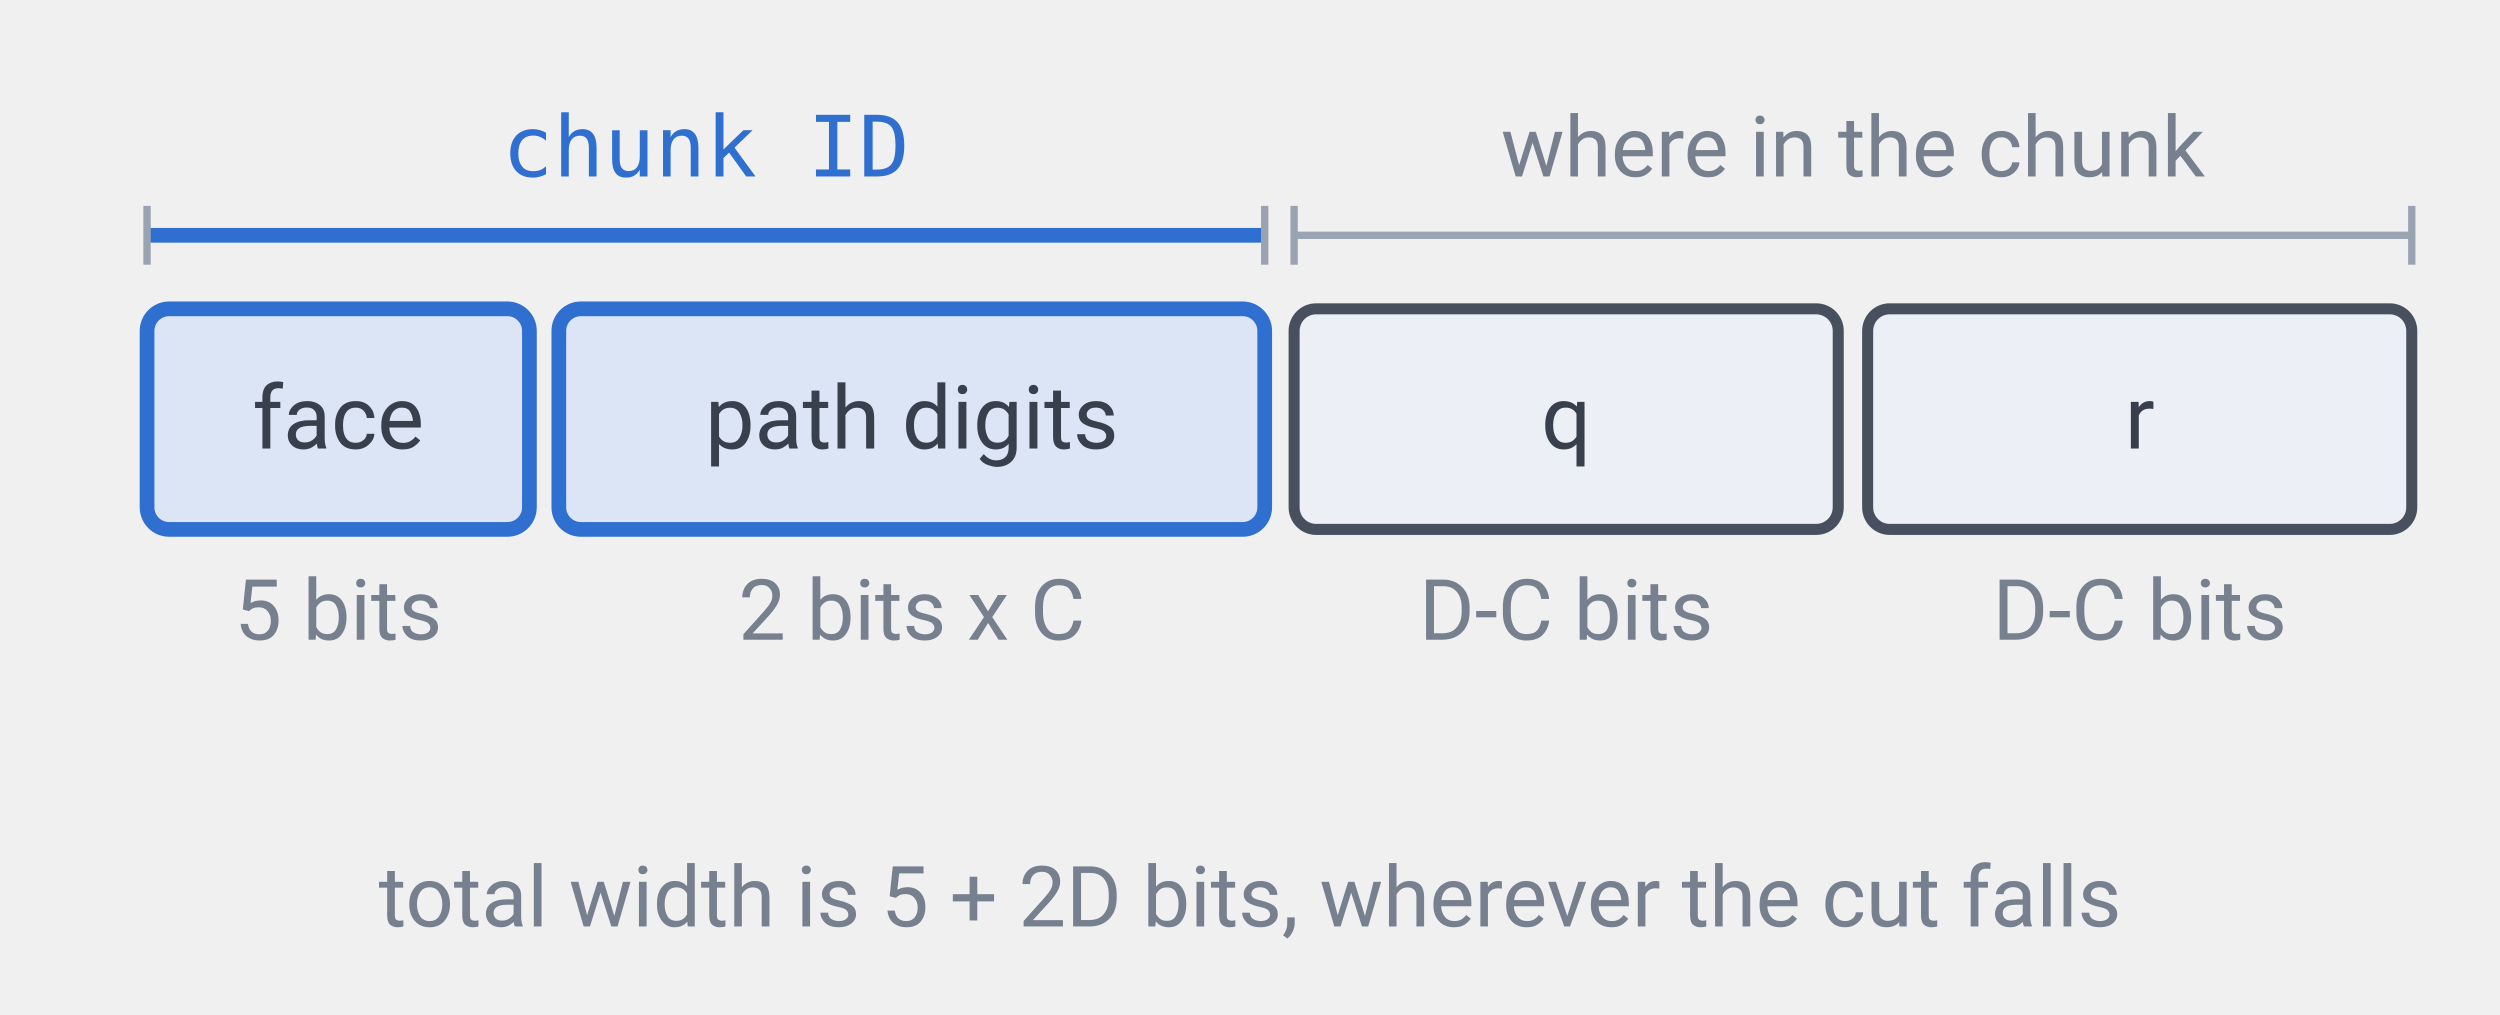
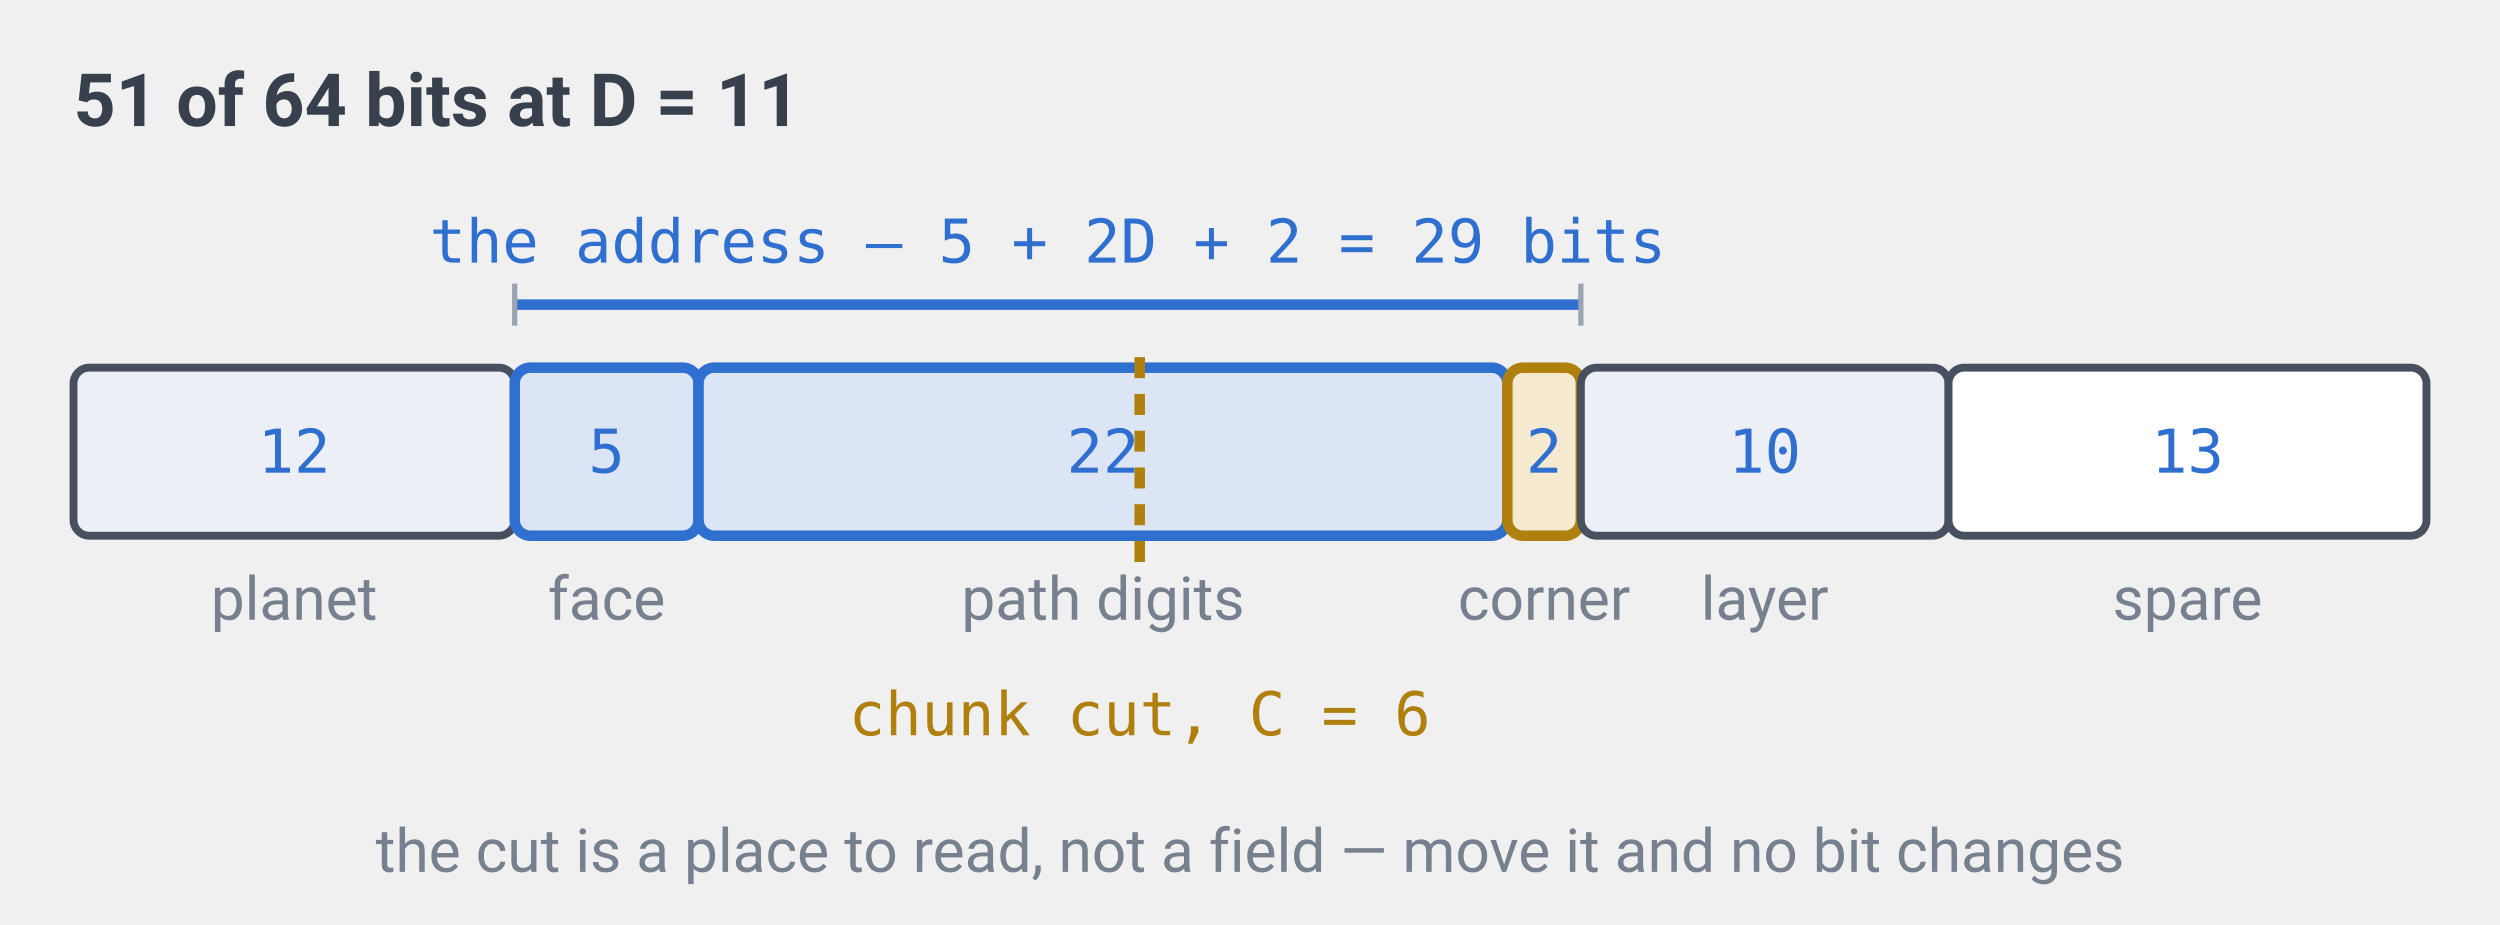
- <svg xmlns="http://www.w3.org/2000/svg" viewBox="0 0 340 138" width="340" height="138">
+ <svg xmlns="http://www.w3.org/2000/svg" viewBox="0 0 476 176" width="476" height="176">
  <style>
  .cf-l{stroke:#9aa3b2;fill:none;stroke-width:1}
  .cf-m{stroke:#48505f;fill:none;stroke-width:1.5}
  .cf-fill{fill:#eceff5;stroke:#48505f;stroke-width:1.5}
  .cf-a{stroke:#2f6fd0;fill:none;stroke-width:2}
  .cf-af{fill:#dbe5f5;stroke:#2f6fd0;stroke-width:2}
  .cf-g{stroke:#b0800f;fill:none;stroke-width:2}
  .cf-gf{fill:#f5ead0;stroke:#b0800f;stroke-width:2}
  .cf-void{fill:#ffffff;stroke:#48505f;stroke-width:1.5}
  text{font-family:ui-sans-serif,-apple-system,"Segoe UI",Roboto,Helvetica,sans-serif;font-size:12px;fill:#39404d}
  text.cf-d{fill:#77808f;font-size:11.5px}
  text.cf-c{font-family:ui-monospace,SFMono-Regular,Menlo,Consolas,monospace;font-size:11.5px;fill:#2f6fd0}
  text.cf-gd{font-family:ui-monospace,SFMono-Regular,Menlo,Consolas,monospace;font-size:11.5px;fill:#b0800f}
  text.cf-big{font-size:14px;font-weight:600}
  @media (prefers-color-scheme:dark){
    .cf-l{stroke:#5c6577} .cf-m{stroke:#aeb6c4} .cf-fill{fill:#1b2333;stroke:#aeb6c4}
    .cf-a{stroke:#6aa2f0} .cf-af{fill:#1a2942;stroke:#6aa2f0}
    .cf-g{stroke:#e0b355} .cf-gf{fill:#2a2210;stroke:#e0b355}
    .cf-void{fill:#0f141d;stroke:#aeb6c4}
    text{fill:#d3d9e4} text.cf-d{fill:#98a1b2} text.cf-c{fill:#6aa2f0} text.cf-gd{fill:#e0b355}
  }
</style>
-   <rect class="cf-af" x="20" y="42" width="52" height="30" rx="3" />
-   <text x="46" y="61" text-anchor="middle">face</text>
-   <text class="cf-d" x="46" y="87" text-anchor="middle">5 bits</text>
-   <rect class="cf-af" x="76" y="42" width="96" height="30" rx="3" />
-   <text x="124" y="61" text-anchor="middle">path digits</text>
-   <text class="cf-d" x="124" y="87" text-anchor="middle">2 bits x C</text>
-   <rect class="cf-fill" x="176" y="42" width="74" height="30" rx="3" />
-   <text x="213" y="61" text-anchor="middle">q</text>
-   <text class="cf-d" x="213" y="87" text-anchor="middle">D-C bits</text>
-   <rect class="cf-fill" x="254" y="42" width="74" height="30" rx="3" />
-   <text x="291" y="61" text-anchor="middle">r</text>
-   <text class="cf-d" x="291" y="87" text-anchor="middle">D-C bits</text>
-   <path class="cf-a" d="M20 32 L172 32" />
-   <path class="cf-l" d="M20 28 L20 36 M172 28 L172 36" />
-   <text class="cf-c" x="96" y="24" text-anchor="middle">chunk ID</text>
-   <path class="cf-l" d="M176 32 L328 32" />
-   <path class="cf-l" d="M176 28 L176 36 M328 28 L328 36" />
-   <text class="cf-d" x="252" y="24" text-anchor="middle">where in the chunk</text>
-   <text class="cf-d" x="170" y="126" text-anchor="middle">total width is 5 + 2D bits, wherever the cut falls</text>
+   <rect class="cf-fill" x="14.0" y="70" width="84.0" height="32" rx="3" />
+   <text class="cf-c" x="56.0" y="90" text-anchor="middle">12</text>
+   <text class="cf-d" x="56.0" y="118" text-anchor="middle">planet</text>
+   <rect class="cf-af" x="98.0" y="70" width="35.0" height="32" rx="3" />
+   <text class="cf-c" x="115.5" y="90" text-anchor="middle">5</text>
+   <text class="cf-d" x="115.5" y="118" text-anchor="middle">face</text>
+   <rect class="cf-af" x="133.0" y="70" width="154.0" height="32" rx="3" />
+   <text class="cf-c" x="210.0" y="90" text-anchor="middle">22</text>
+   <text class="cf-d" x="210.0" y="118" text-anchor="middle">path digits</text>
+   <rect class="cf-gf" x="287.0" y="70" width="14.0" height="32" rx="3" />
+   <text class="cf-c" x="294.0" y="90" text-anchor="middle">2</text>
+   <text class="cf-d" x="294.0" y="118" text-anchor="middle">corner</text>
+   <rect class="cf-fill" x="301.0" y="70" width="70.0" height="32" rx="3" />
+   <text class="cf-c" x="336.0" y="90" text-anchor="middle">10</text>
+   <text class="cf-d" x="336.0" y="118" text-anchor="middle">layer</text>
+   <rect class="cf-void" x="371.0" y="70" width="91.0" height="32" rx="3" />
+   <text class="cf-c" x="416.5" y="90" text-anchor="middle">13</text>
+   <text class="cf-d" x="416.5" y="118" text-anchor="middle">spare</text>
+   <path class="cf-a" d="M98.0 58 L301.0 58" />
+   <path class="cf-l" d="M98.0 54 L98.0 62 M301.0 54 L301.0 62" />
+   <text class="cf-c" x="199.5" y="50" text-anchor="middle">the address — 5 + 2D + 2 = 29 bits</text>
+   <path class="cf-g" d="M217.0 68 L217.0 107" stroke-dasharray="4 3" />
+   <text class="cf-gd" x="217.0" y="140" text-anchor="middle">chunk cut, C = 6</text>
+   <text class="cf-d" x="238" y="166" text-anchor="middle">the cut is a place to read, not a field — move it and no bit changes</text>
+   <text class="cf-big" x="14" y="24">51 of 64 bits at D = 11</text>
</svg>
